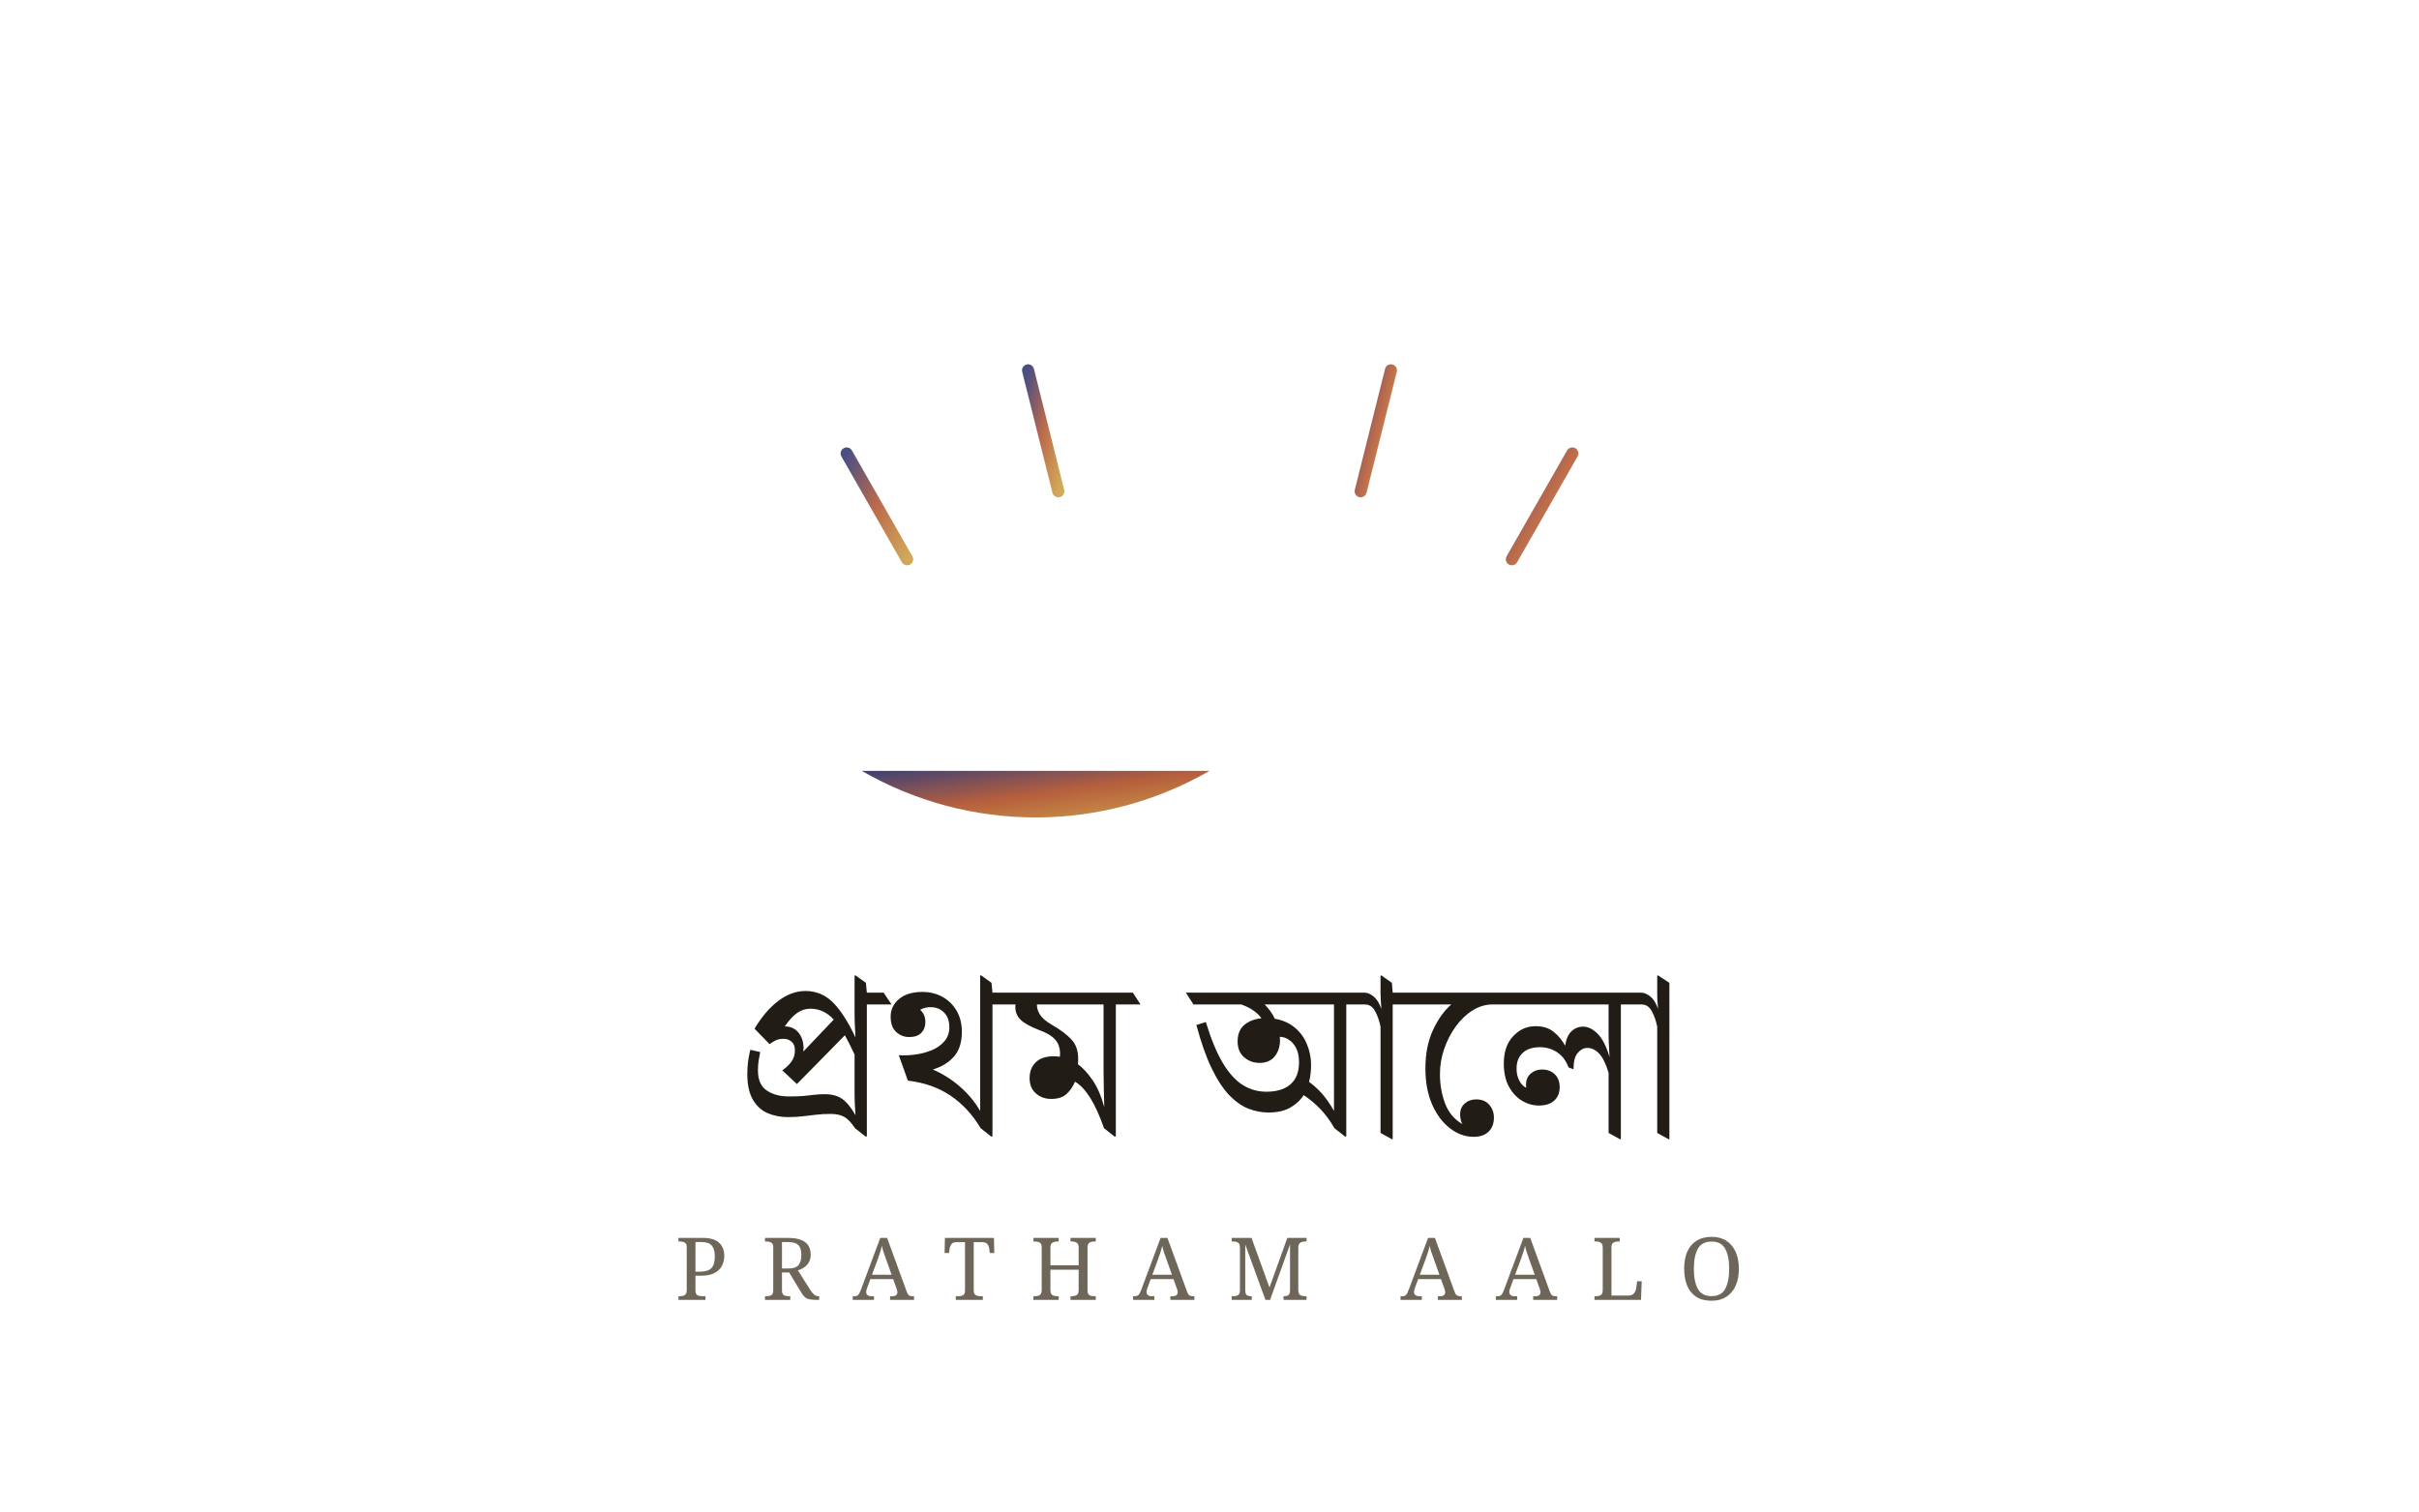
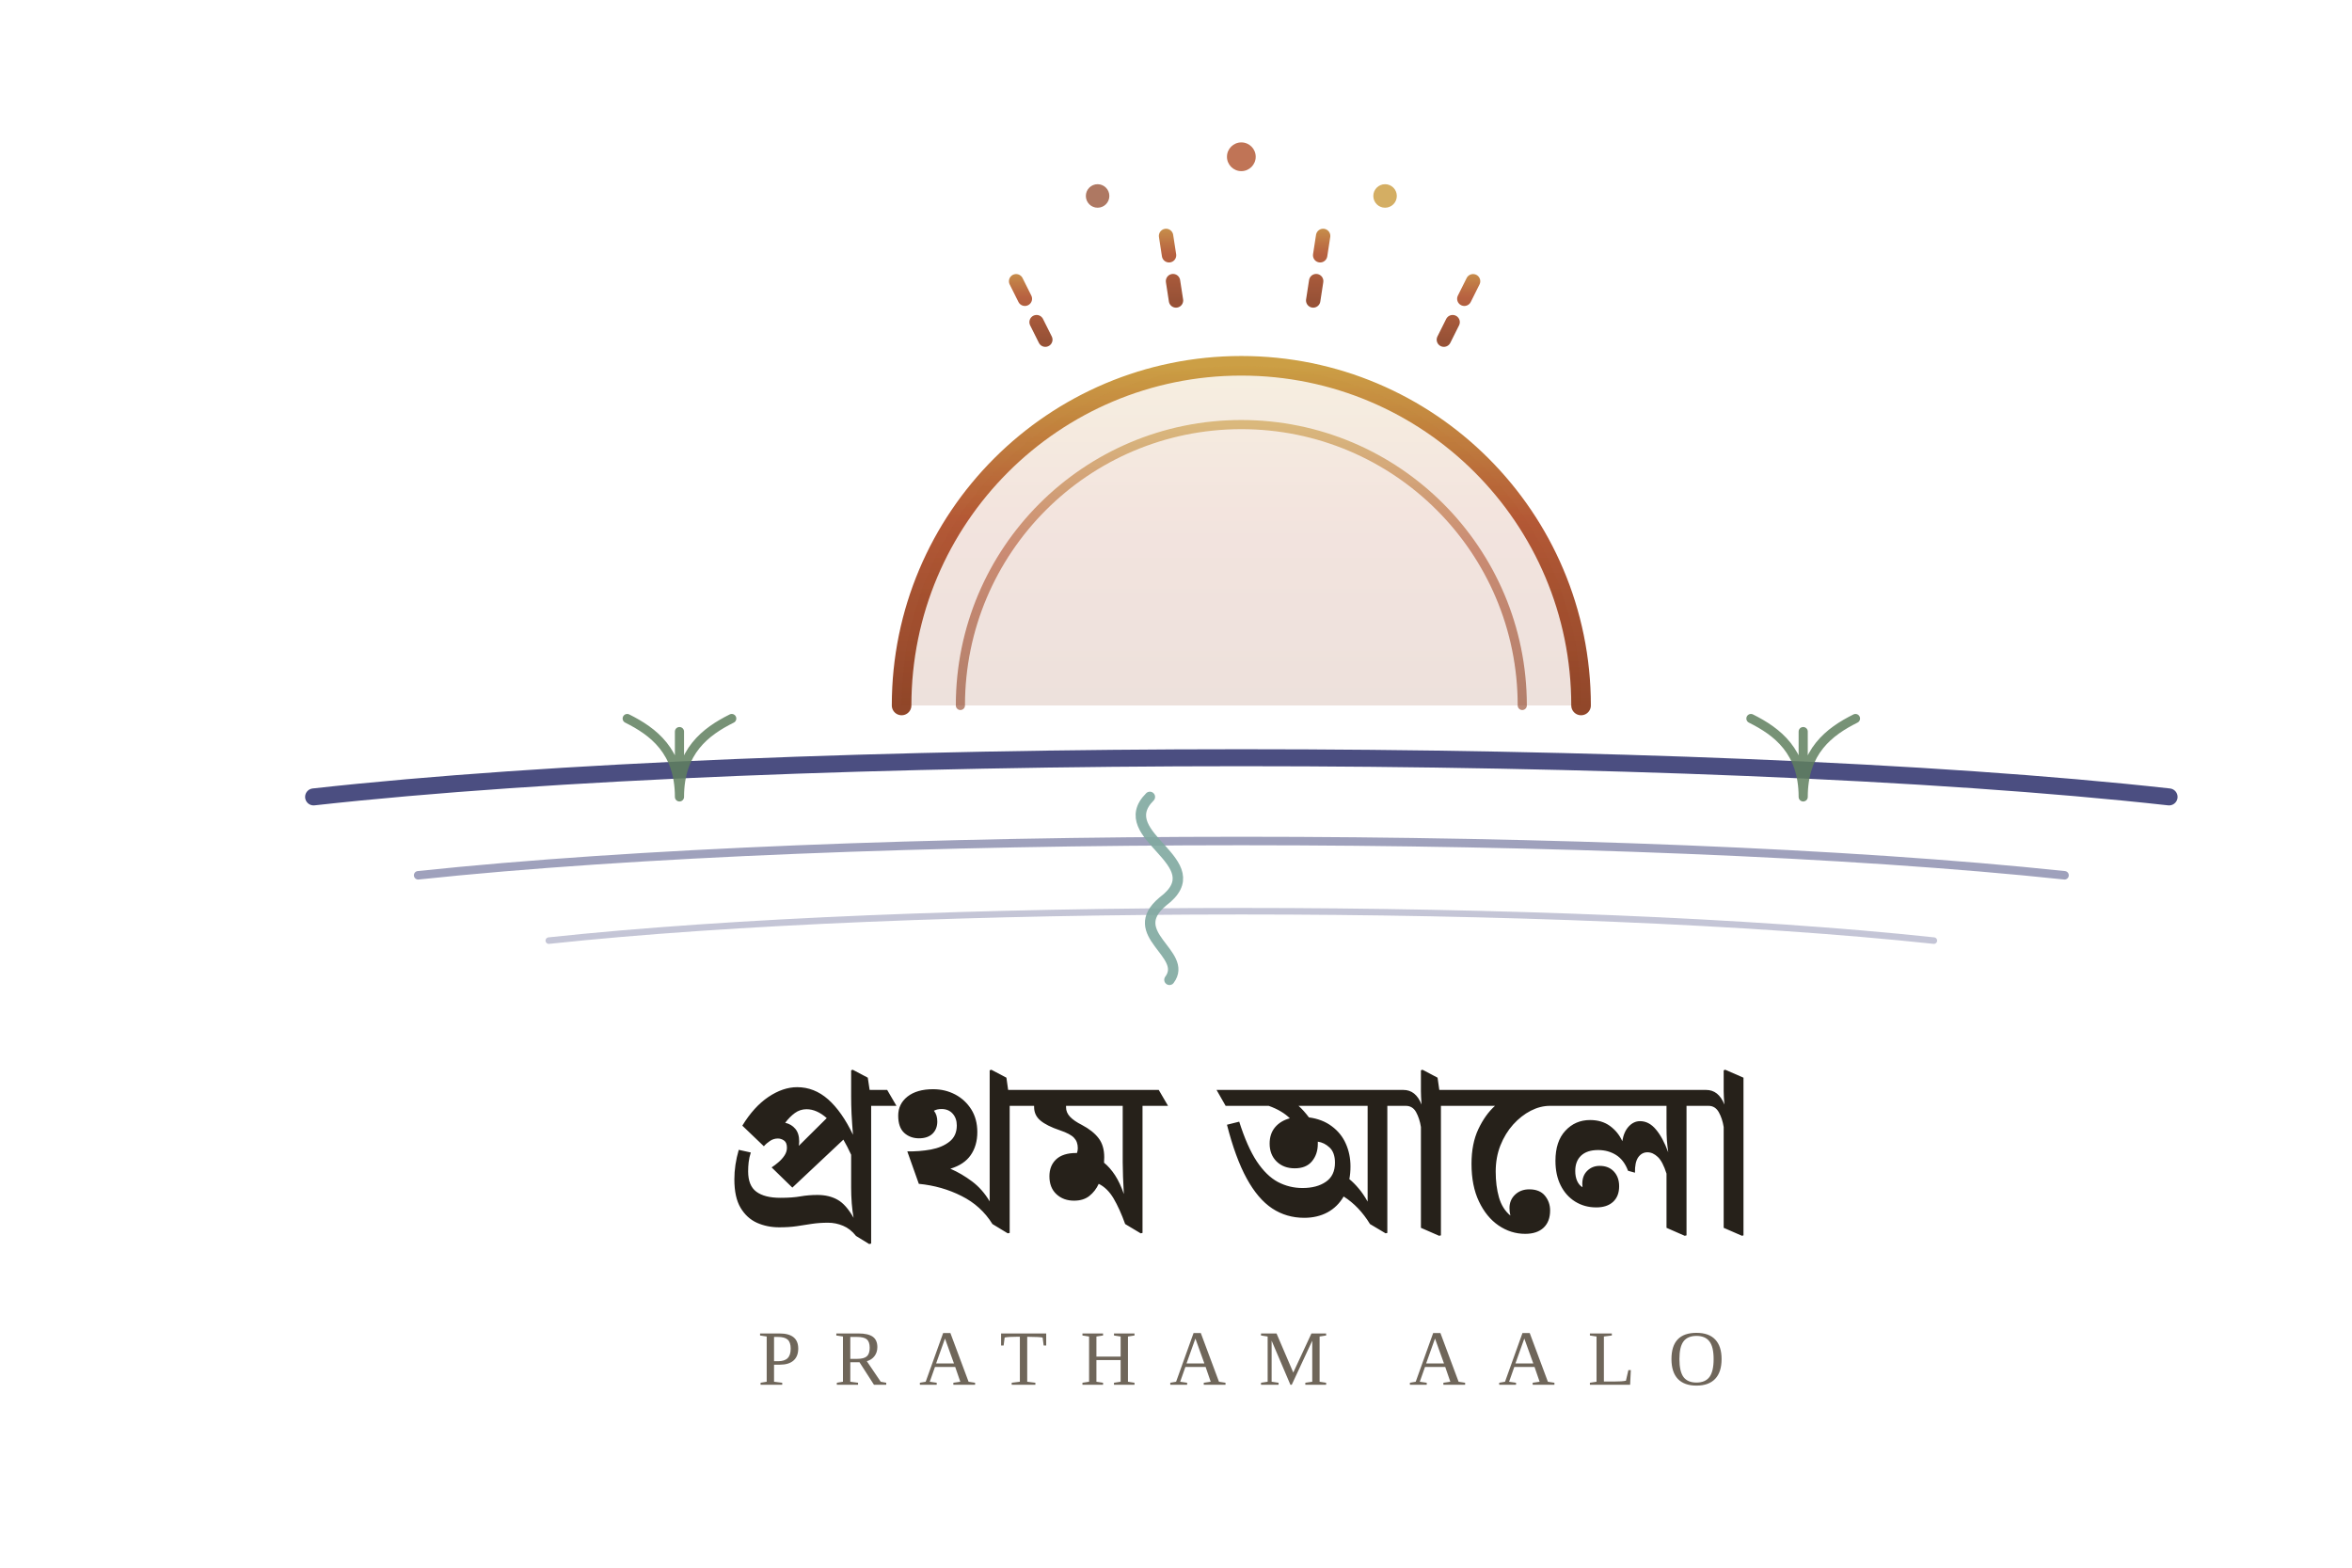
- <svg xmlns="http://www.w3.org/2000/svg" viewBox="0 0 320 200" role="img" aria-label="Pratham Aalo primary logo">
+ <svg xmlns="http://www.w3.org/2000/svg" viewBox="0 0 360 240" role="img" aria-label="Pratham Aalo primary logo — sun over Bengal fields">
  <defs>
-     <linearGradient id="dawn" x1="0" y1="0" x2="1" y2="1">
-       <stop offset="0" stop-color="#2B2F6B" />
-       <stop offset=".5" stop-color="#B0512C" />
+     <linearGradient id="sun" x1="0" y1="1" x2="0" y2="0">
+       <stop offset="0" stop-color="#8C3E20" />
+       <stop offset=".55" stop-color="#B0512C" />
      <stop offset="1" stop-color="#C99A3C" />
    </linearGradient>
  </defs>
-   <g fill="none" stroke-linecap="round">
-     <path d="M52 102 H268" stroke="url(#dawn)" stroke-width="2.5" />
-     <path d="M160 102 A46 46 0 0 1 114 102 Z" fill="url(#dawn)" stroke="none" opacity="0.92" />
-     <g stroke="url(#dawn)" stroke-width="1.6" opacity="0.85">
-       <path d="M120 74 L112 60" />
-       <path d="M140 65 L136 49" />
-       <path d="M160 62 L160 44" />
-       <path d="M180 65 L184 49" />
-       <path d="M200 74 L208 60" />
+   <g fill="none" stroke-linecap="round" stroke="url(#sun)">
+     <g stroke-width="2.2" opacity="0.9">
+       <path d="M160 52 l-6 -12" stroke-dasharray="3 4" />
+       <path d="M180 46 l-2 -13" stroke-dasharray="3 4" />
+       <path d="M201 46 l2 -13" stroke-dasharray="3 4" />
+       <path d="M221 52 l6 -12" stroke-dasharray="3 4" />
+     </g>
+     <path d="M138 108 A52 52 0 0 1 242 108" stroke-width="3" opacity="0.95" />
+     <path d="M147 108 A43 43 0 0 1 233 108" stroke-width="1.4" opacity="0.6" />
+     <path d="M138 108 A52 52 0 0 1 242 108 Z" fill="url(#sun)" stroke="none" opacity="0.16" />
+     <circle cx="168" cy="30" r="1.8" fill="#8C3E20" stroke="none" opacity="0.7" />
+     <circle cx="190" cy="24" r="2.2" fill="#B0512C" stroke="none" opacity="0.8" />
+     <circle cx="212" cy="30" r="1.8" fill="#C99A3C" stroke="none" opacity="0.8" />
+     <path d="M48 122 C 120 114, 260 114, 332 122" stroke="#2B2F6B" stroke-width="2.6" opacity="0.85" />
+     <path d="M64 134 C 130 127, 250 127, 316 134" stroke="#2B2F6B" stroke-width="1.3" opacity="0.45" />
+     <path d="M84 144 C 140 138, 240 138, 296 144" stroke="#2B2F6B" stroke-width="1" opacity="0.28" />
+     <path d="M176 122 C 170 128, 186 132, 178 138 C 172 143, 182 146, 179 150" stroke="#7FA8A0" stroke-width="1.6" opacity="0.9" />
+     <g stroke="#5F7F5E" stroke-width="1.4" opacity="0.85">
+       <path d="M104 122 c 0 -7, -4 -10, -8 -12 M104 122 c 0 -7, 4 -10, 8 -12 M104 122 L104 112" />
+       <path d="M276 122 c 0 -7, -4 -10, -8 -12 M276 122 c 0 -7, 4 -10, 8 -12 M276 122 L276 112" />
    </g>
  </g>
-   <text x="160" y="150" text-anchor="middle" font-family="Noto Serif Bengali, serif" font-size="30" fill="#211C15">প্রথম আলো</text>
-   <text x="160" y="172" text-anchor="middle" font-family="Georgia, serif" font-size="11.5" letter-spacing="4.5" fill="#6F665A">PRATHAM AALO</text>
+   <text x="190" y="188" text-anchor="middle" font-family="'Noto Serif Bengali','Tiro Bangla',serif" font-size="34" font-weight="600" fill="#26211A" letter-spacing="0.5">প্রথম আলো</text>
+   <text x="190" y="212" text-anchor="middle" font-family="Georgia,'Times New Roman',serif" font-size="12" letter-spacing="5" fill="#6F665A">PRATHAM AALO</text>
</svg>
